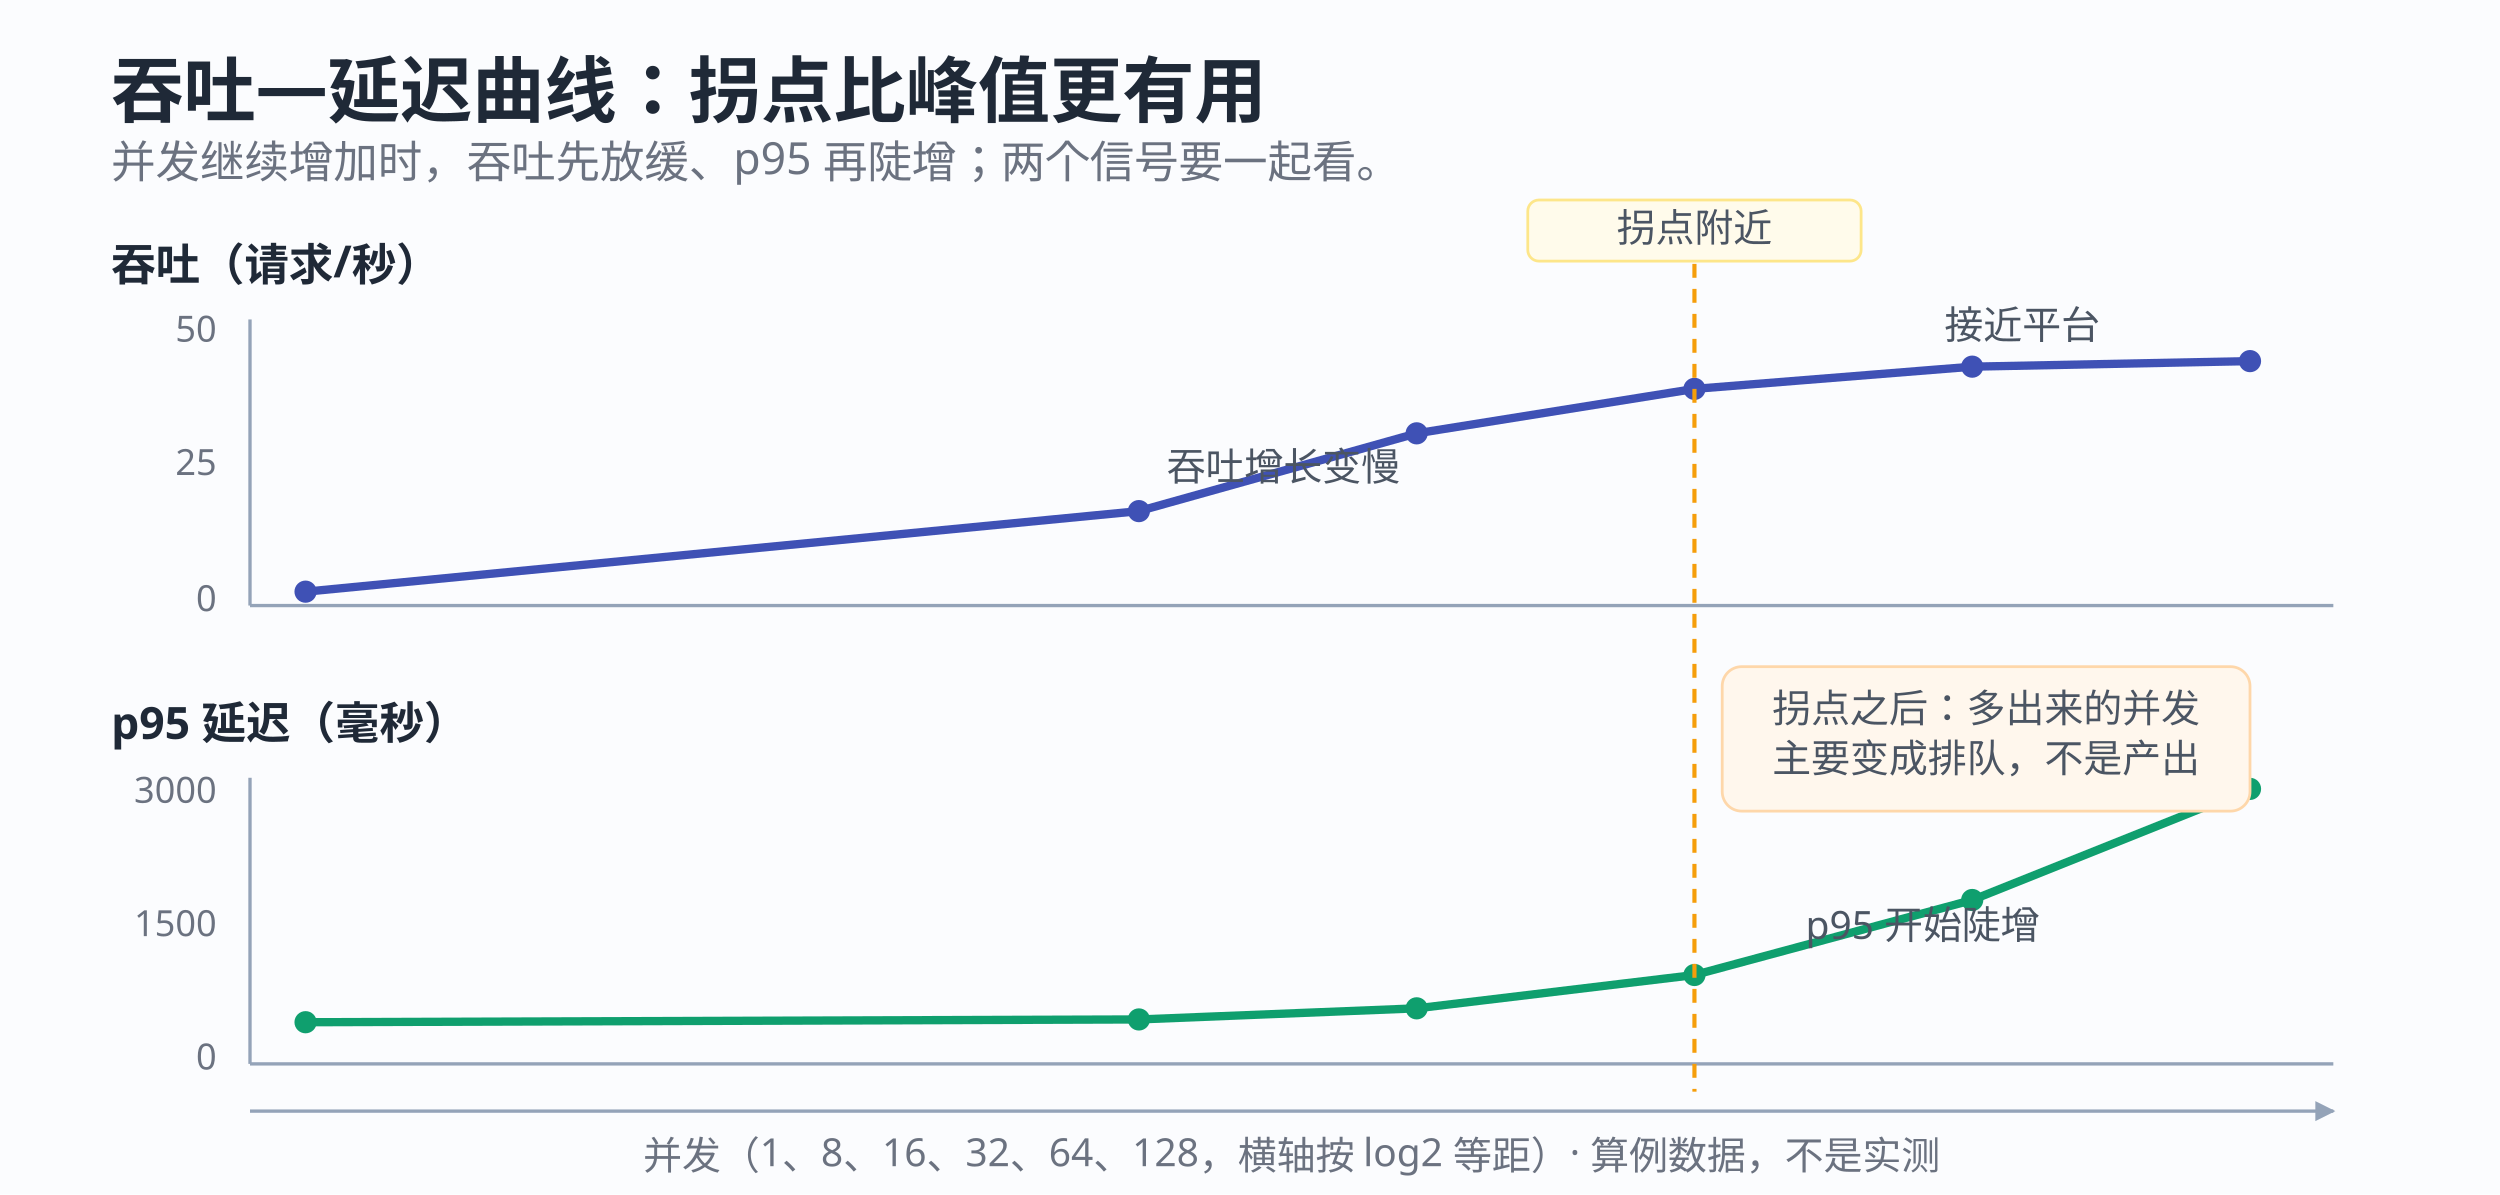
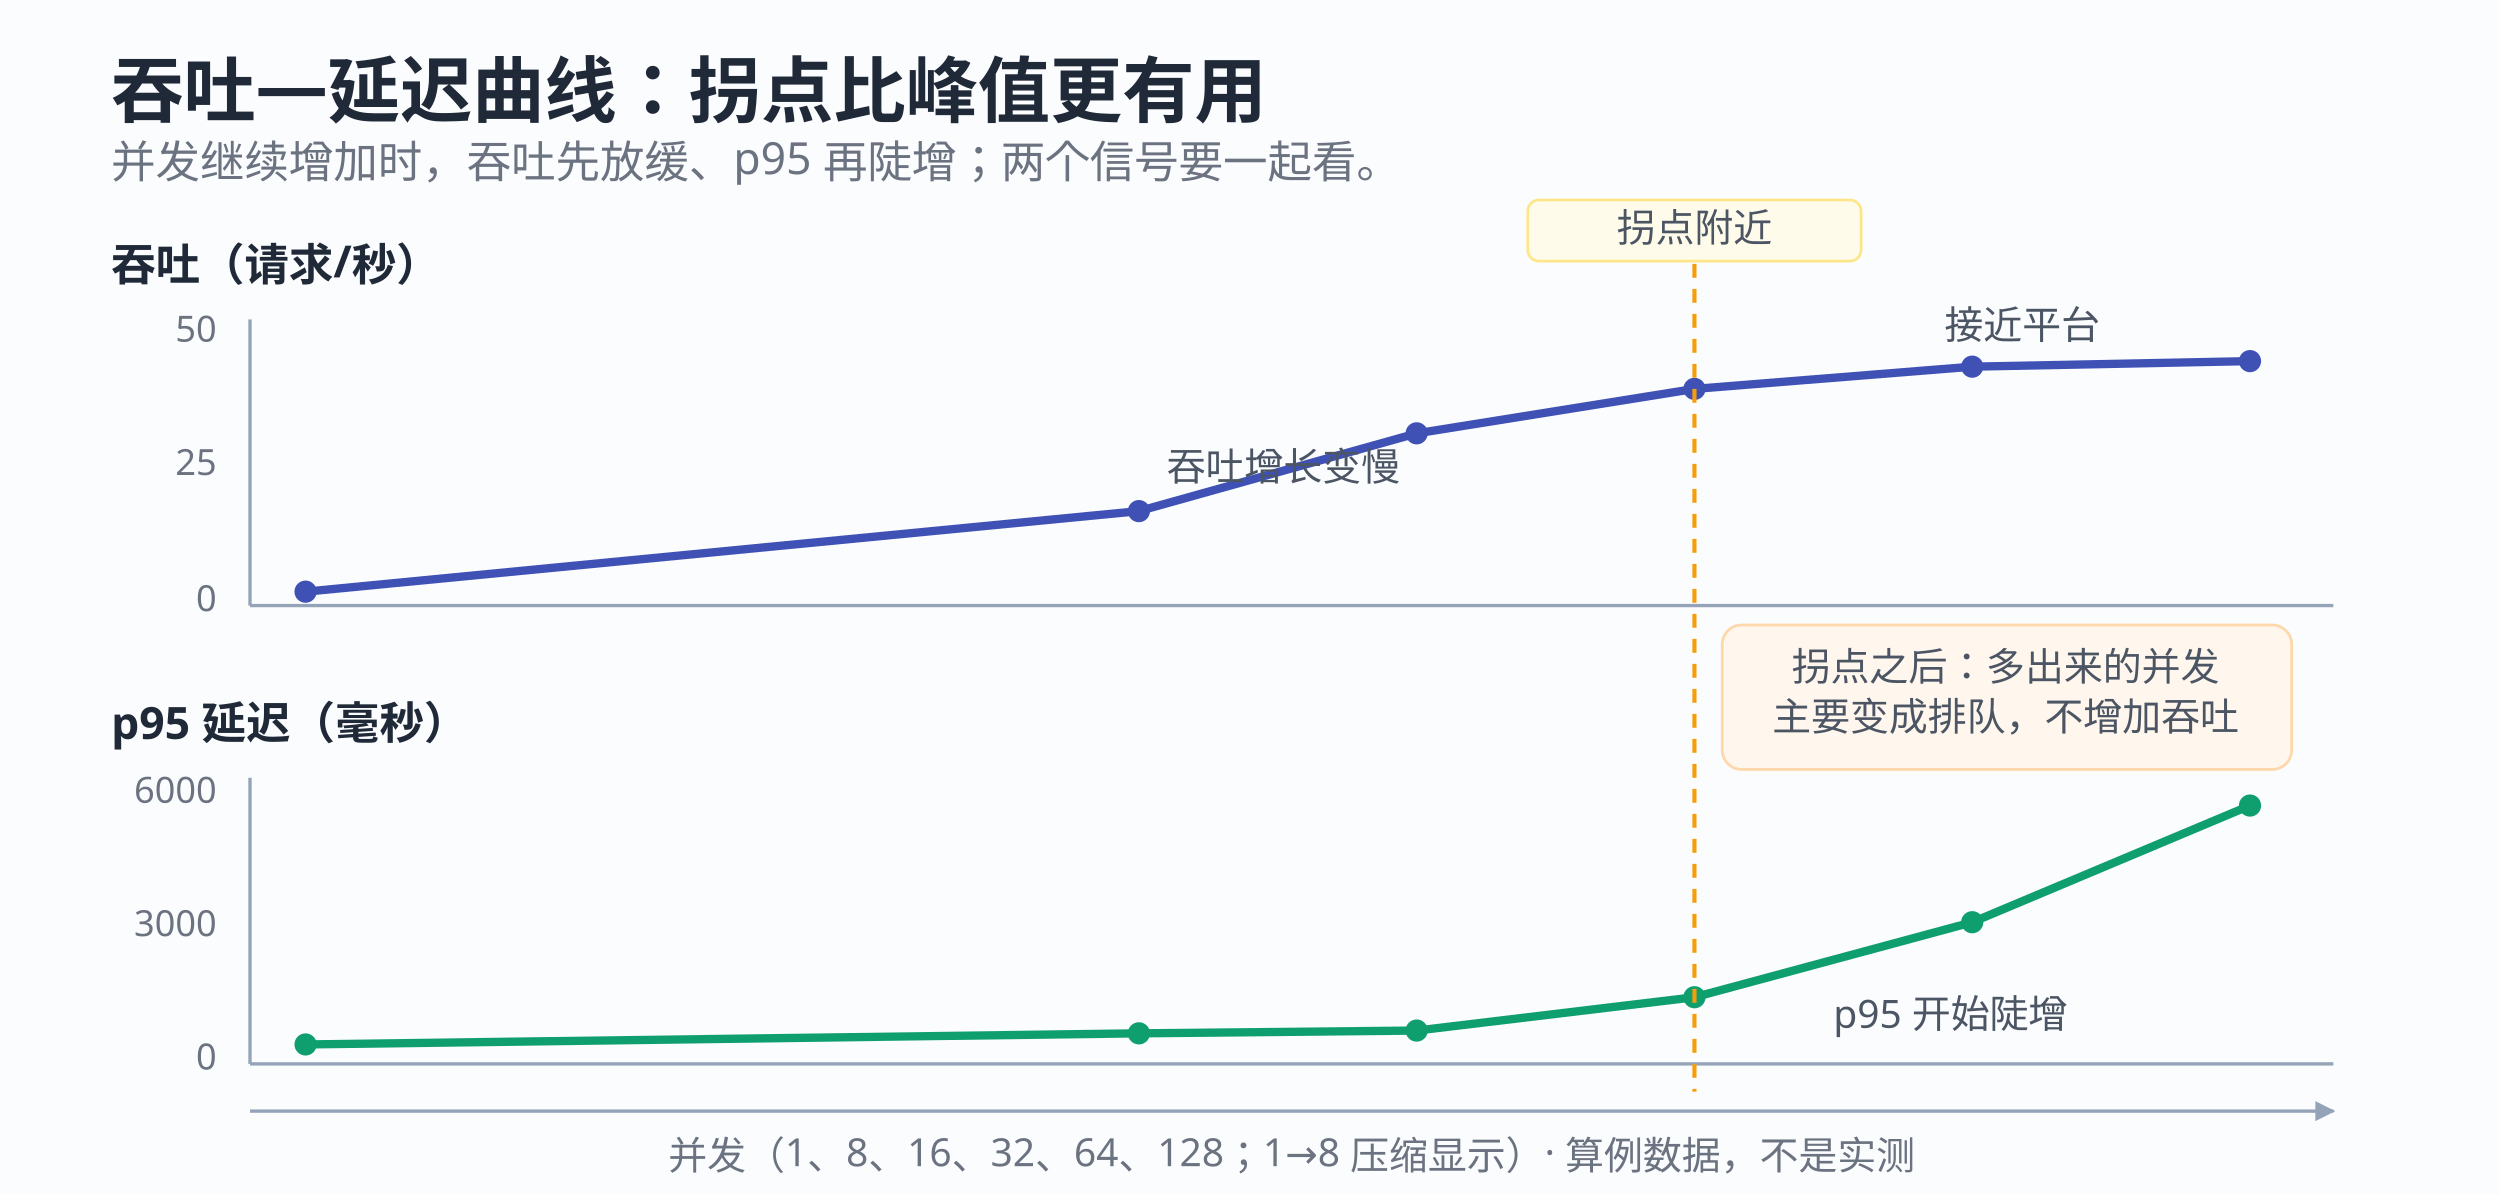
<svg xmlns="http://www.w3.org/2000/svg" viewBox="0 0 900 430" role="img" aria-label="吞吐与 p95 延迟随并发变化的示意曲线">
  <style>
text{font-family:"PingFang SC","Hiragino Sans GB","Microsoft YaHei",sans-serif}
.title{font-size:26px;font-weight:700;fill:#1f2937}.sub{font-size:16px;fill:#6b7280}
.label{font-size:16px;font-weight:700;fill:#1f2937}.small{font-size:14px;fill:#4b5563}
.tick{font-size:13px;fill:#6b7280}.note{font-size:14px;fill:#6b7280}
</style>
  <defs>
    <marker id="a" viewBox="0 0 10 10" refX="9" refY="5" markerWidth="6" markerHeight="6" orient="auto">
      <path d="M0,0 L10,5 L0,10 z" fill="#94a3b8" />
    </marker>
  </defs>
  <rect width="900" height="430" fill="#fbfcfe" />
  <text x="40" y="42" class="title">吞吐—延迟曲线：拐点比峰值更有用</text>
  <text x="40" y="64" class="sub">并发继续增加时，吞吐先放缓、p95 再陡增；两个信号要一起看。</text>
  <text x="40" y="101" class="label">吞吐（请求/秒）</text>
  <line x1="90" y1="115" x2="90" y2="218" stroke="#94a3b8" stroke-width="1.2" />
  <line x1="90" y1="218" x2="840" y2="218" stroke="#94a3b8" stroke-width="1.2" />
  <text x="78" y="220" class="tick" text-anchor="end">0</text>
  <text x="78" y="171" class="tick" text-anchor="end">25</text>
  <text x="78" y="123" class="tick" text-anchor="end">50</text>
  <polyline points="110,213 410,184 510,156 610,140 710,132 810,130" fill="none" stroke="#3f51b5" stroke-width="3" />
  <circle cx="110" cy="213" r="4" fill="#3f51b5" />
  <circle cx="410" cy="184" r="4" fill="#3f51b5" />
  <circle cx="510" cy="156" r="4" fill="#3f51b5" />
  <circle cx="610" cy="140" r="4" fill="#3f51b5" />
  <circle cx="710" cy="132" r="4" fill="#3f51b5" />
  <circle cx="810" cy="130" r="4" fill="#3f51b5" />
  <text x="420" y="173" class="small">吞吐增长变慢</text>
  <text x="700" y="122" class="small" fill="#b45309">接近平台</text>
  <text x="40" y="266" class="label">p95 延迟（毫秒）</text>
  <line x1="90" y1="280" x2="90" y2="383" stroke="#94a3b8" stroke-width="1.2" />
  <line x1="90" y1="383" x2="840" y2="383" stroke="#94a3b8" stroke-width="1.2" />
  <text x="78" y="385" class="tick" text-anchor="end">0</text>
-   <text x="78" y="337" class="tick" text-anchor="end">1500</text>
-   <text x="78" y="289" class="tick" text-anchor="end">3000</text>
-   <polyline points="110,368 410,367 510,363 610,351 710,324 810,284" fill="none" stroke="#0f9f6e" stroke-width="3" />
-   <circle cx="110" cy="368" r="4" fill="#0f9f6e" />
-   <circle cx="410" cy="367" r="4" fill="#0f9f6e" />
-   <circle cx="510" cy="363" r="4" fill="#0f9f6e" />
-   <circle cx="610" cy="351" r="4" fill="#0f9f6e" />
-   <circle cx="710" cy="324" r="4" fill="#0f9f6e" />
-   <circle cx="810" cy="284" r="4" fill="#0f9f6e" />
-   <text x="650" y="338" class="small" fill="#b45309">p95 开始陡增</text>
+   <text x="78" y="337" class="tick" text-anchor="end">3000</text>
+   <text x="78" y="289" class="tick" text-anchor="end">6000</text>
+   <polyline points="110,376 410,372 510,371 610,359 710,332 810,290" fill="none" stroke="#0f9f6e" stroke-width="3" />
+   <circle cx="110" cy="376" r="4" fill="#0f9f6e" />
+   <circle cx="410" cy="372" r="4" fill="#0f9f6e" />
+   <circle cx="510" cy="371" r="4" fill="#0f9f6e" />
+   <circle cx="610" cy="359" r="4" fill="#0f9f6e" />
+   <circle cx="710" cy="332" r="4" fill="#0f9f6e" />
+   <circle cx="810" cy="290" r="4" fill="#0f9f6e" />
+   <text x="660" y="370" class="small" fill="#b45309">p95 开始陡增</text>
  <line x1="610" y1="95" x2="610" y2="393" stroke="#f59e0b" stroke-width="1.5" stroke-dasharray="5 4" />
  <rect x="550" y="72" width="120" height="22" rx="4" fill="#fffbeb" stroke="#fde68a" />
  <text x="610" y="87" class="small" text-anchor="middle">拐点附近</text>
-   <rect x="620" y="240" width="190" height="52" rx="7" fill="#fff7ed" stroke="#fed7aa" />
-   <text x="715" y="260" class="small" text-anchor="middle">拐点之后：多出来的并发</text>
-   <text x="715" y="278" class="small" text-anchor="middle">主要变成排队，不是产出</text>
+   <rect x="620" y="225" width="205" height="52" rx="7" fill="#fff7ed" stroke="#fed7aa" />
+   <text x="722" y="245" class="small" text-anchor="middle">拐点之后：多出来的并发</text>
+   <text x="722" y="263" class="small" text-anchor="middle">主要变成排队，不增加吞吐</text>
  <line x1="90" y1="400" x2="840" y2="400" stroke="#94a3b8" stroke-width="1.2" marker-end="url(#a)" />
-   <text x="465" y="421" class="note" text-anchor="middle">并发（1、8、16、32、64、128，横轴按 log2 等距）· 算例数据，不是实测</text>
+   <text x="465" y="421" class="note" text-anchor="middle">并发（1、8、16、32、64、128；1→8 压缩显示）· 算例数据，不是实测</text>
</svg>
